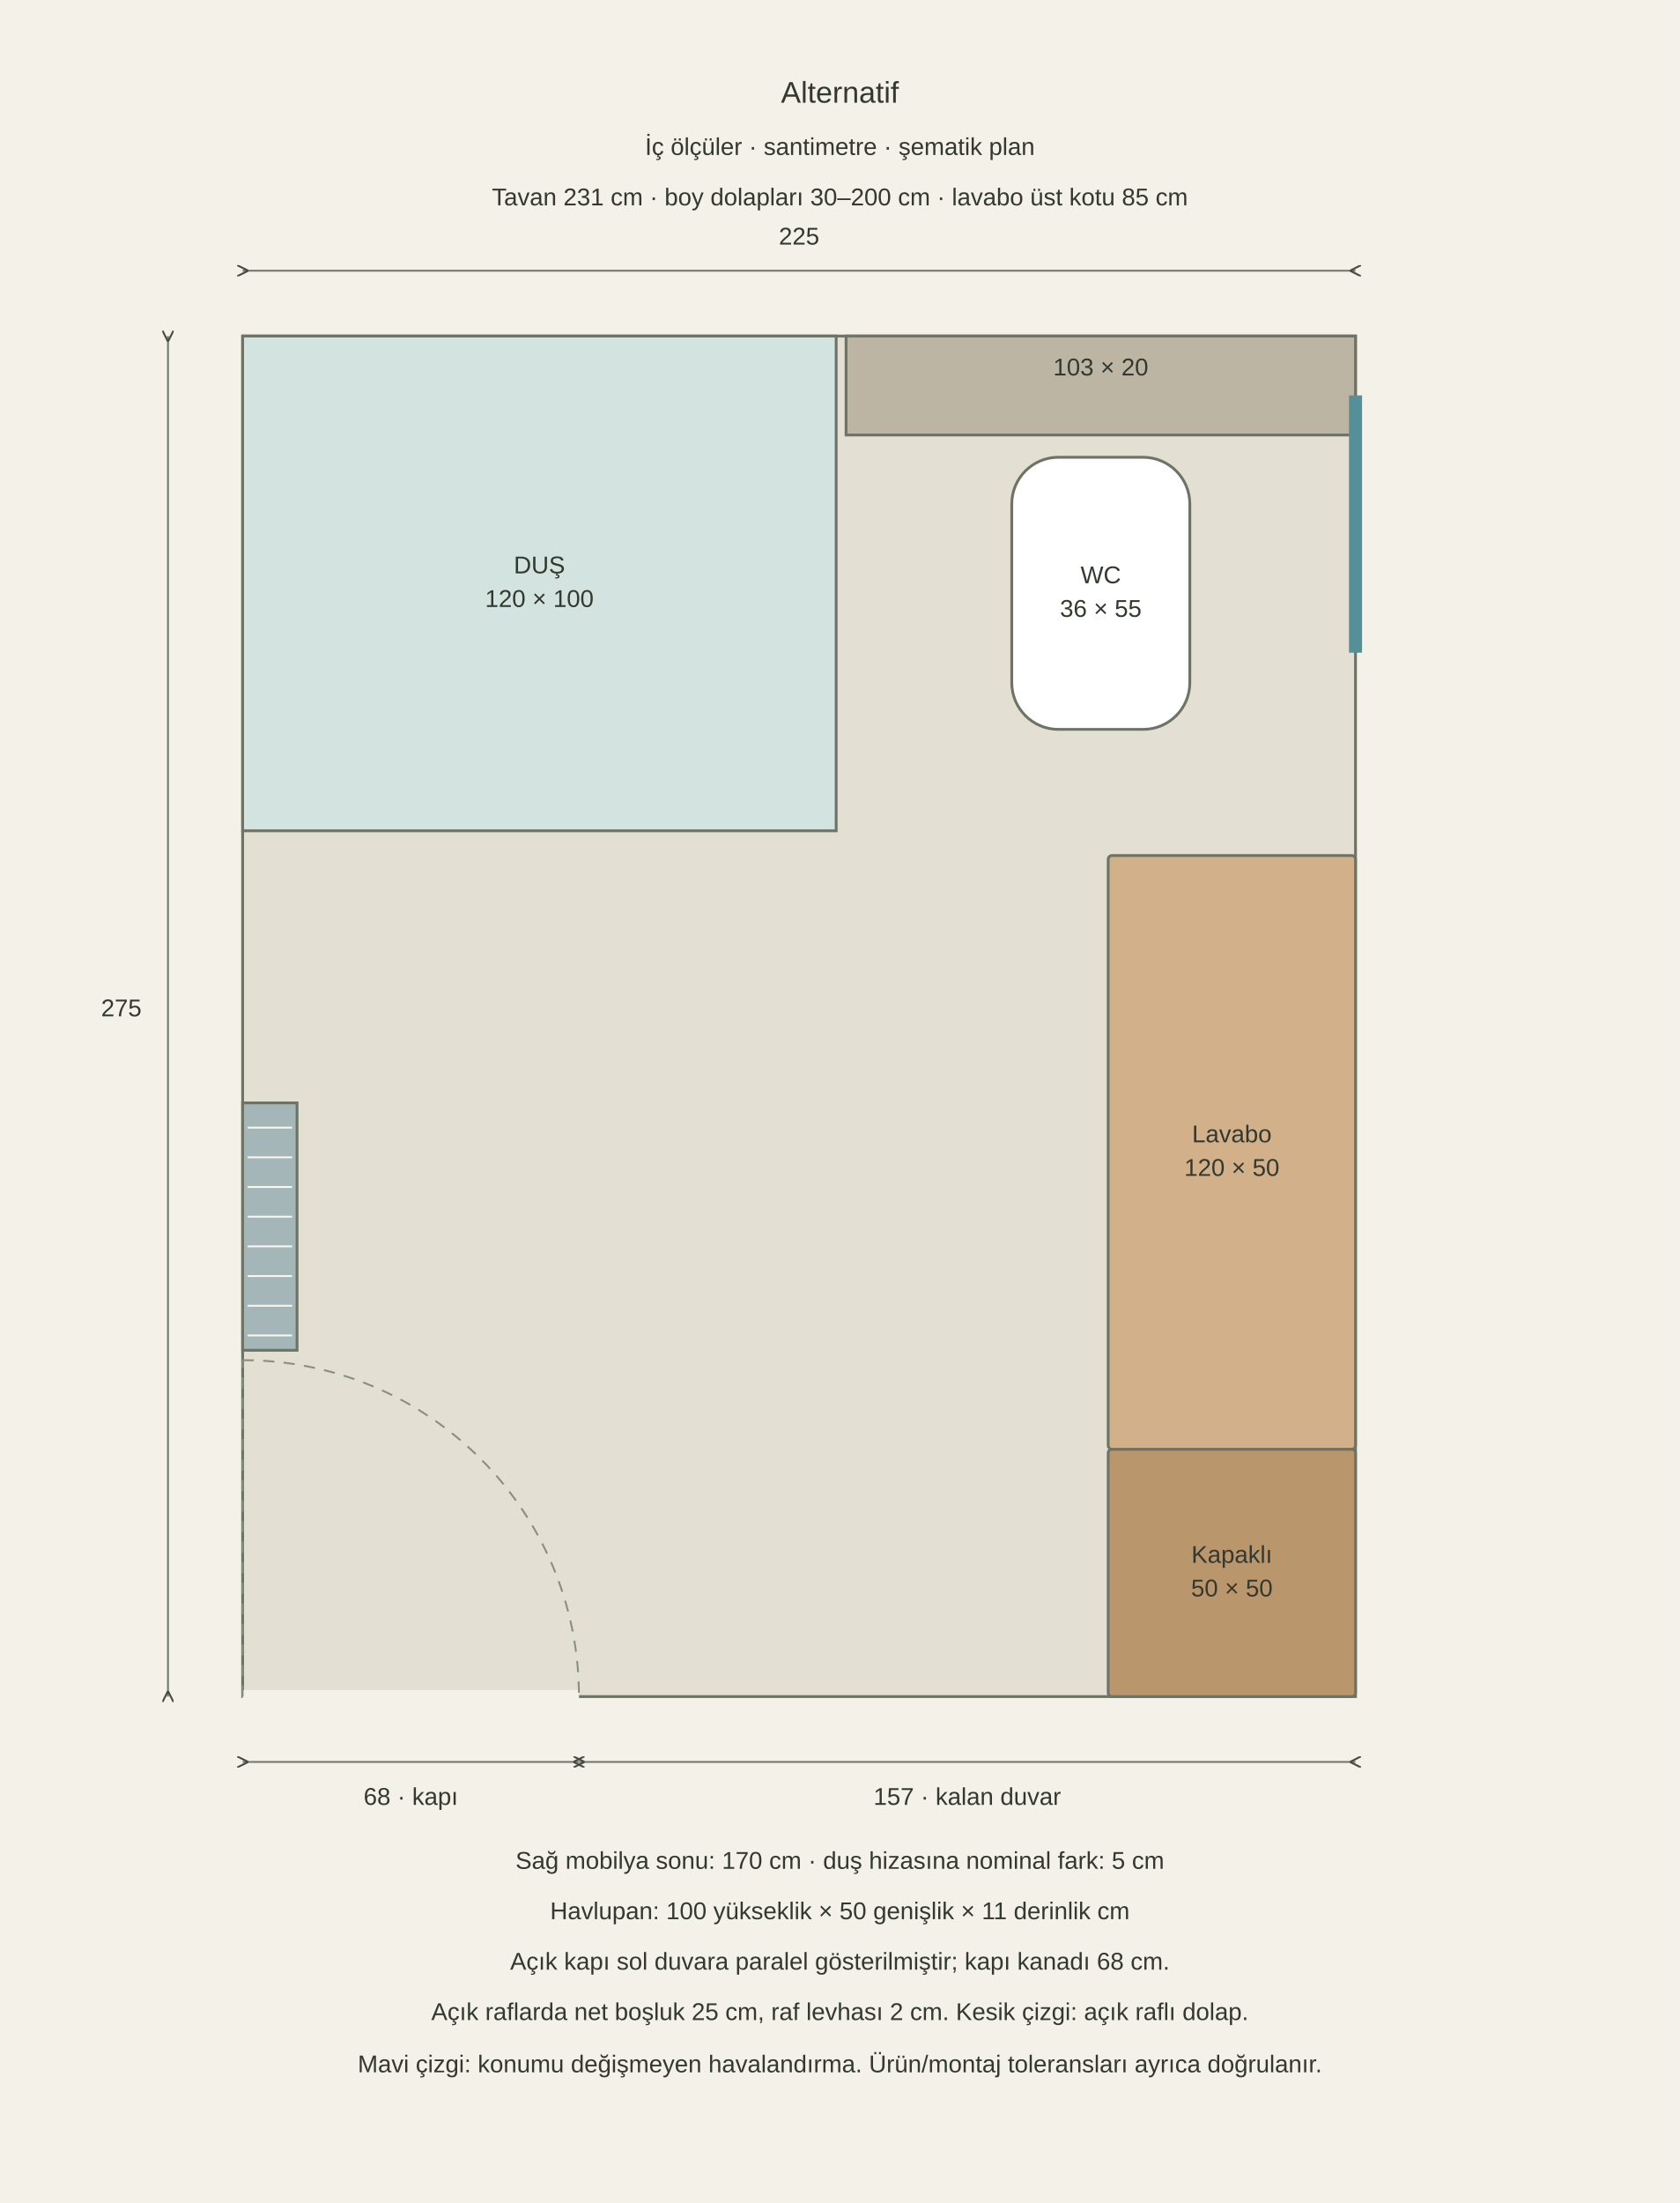
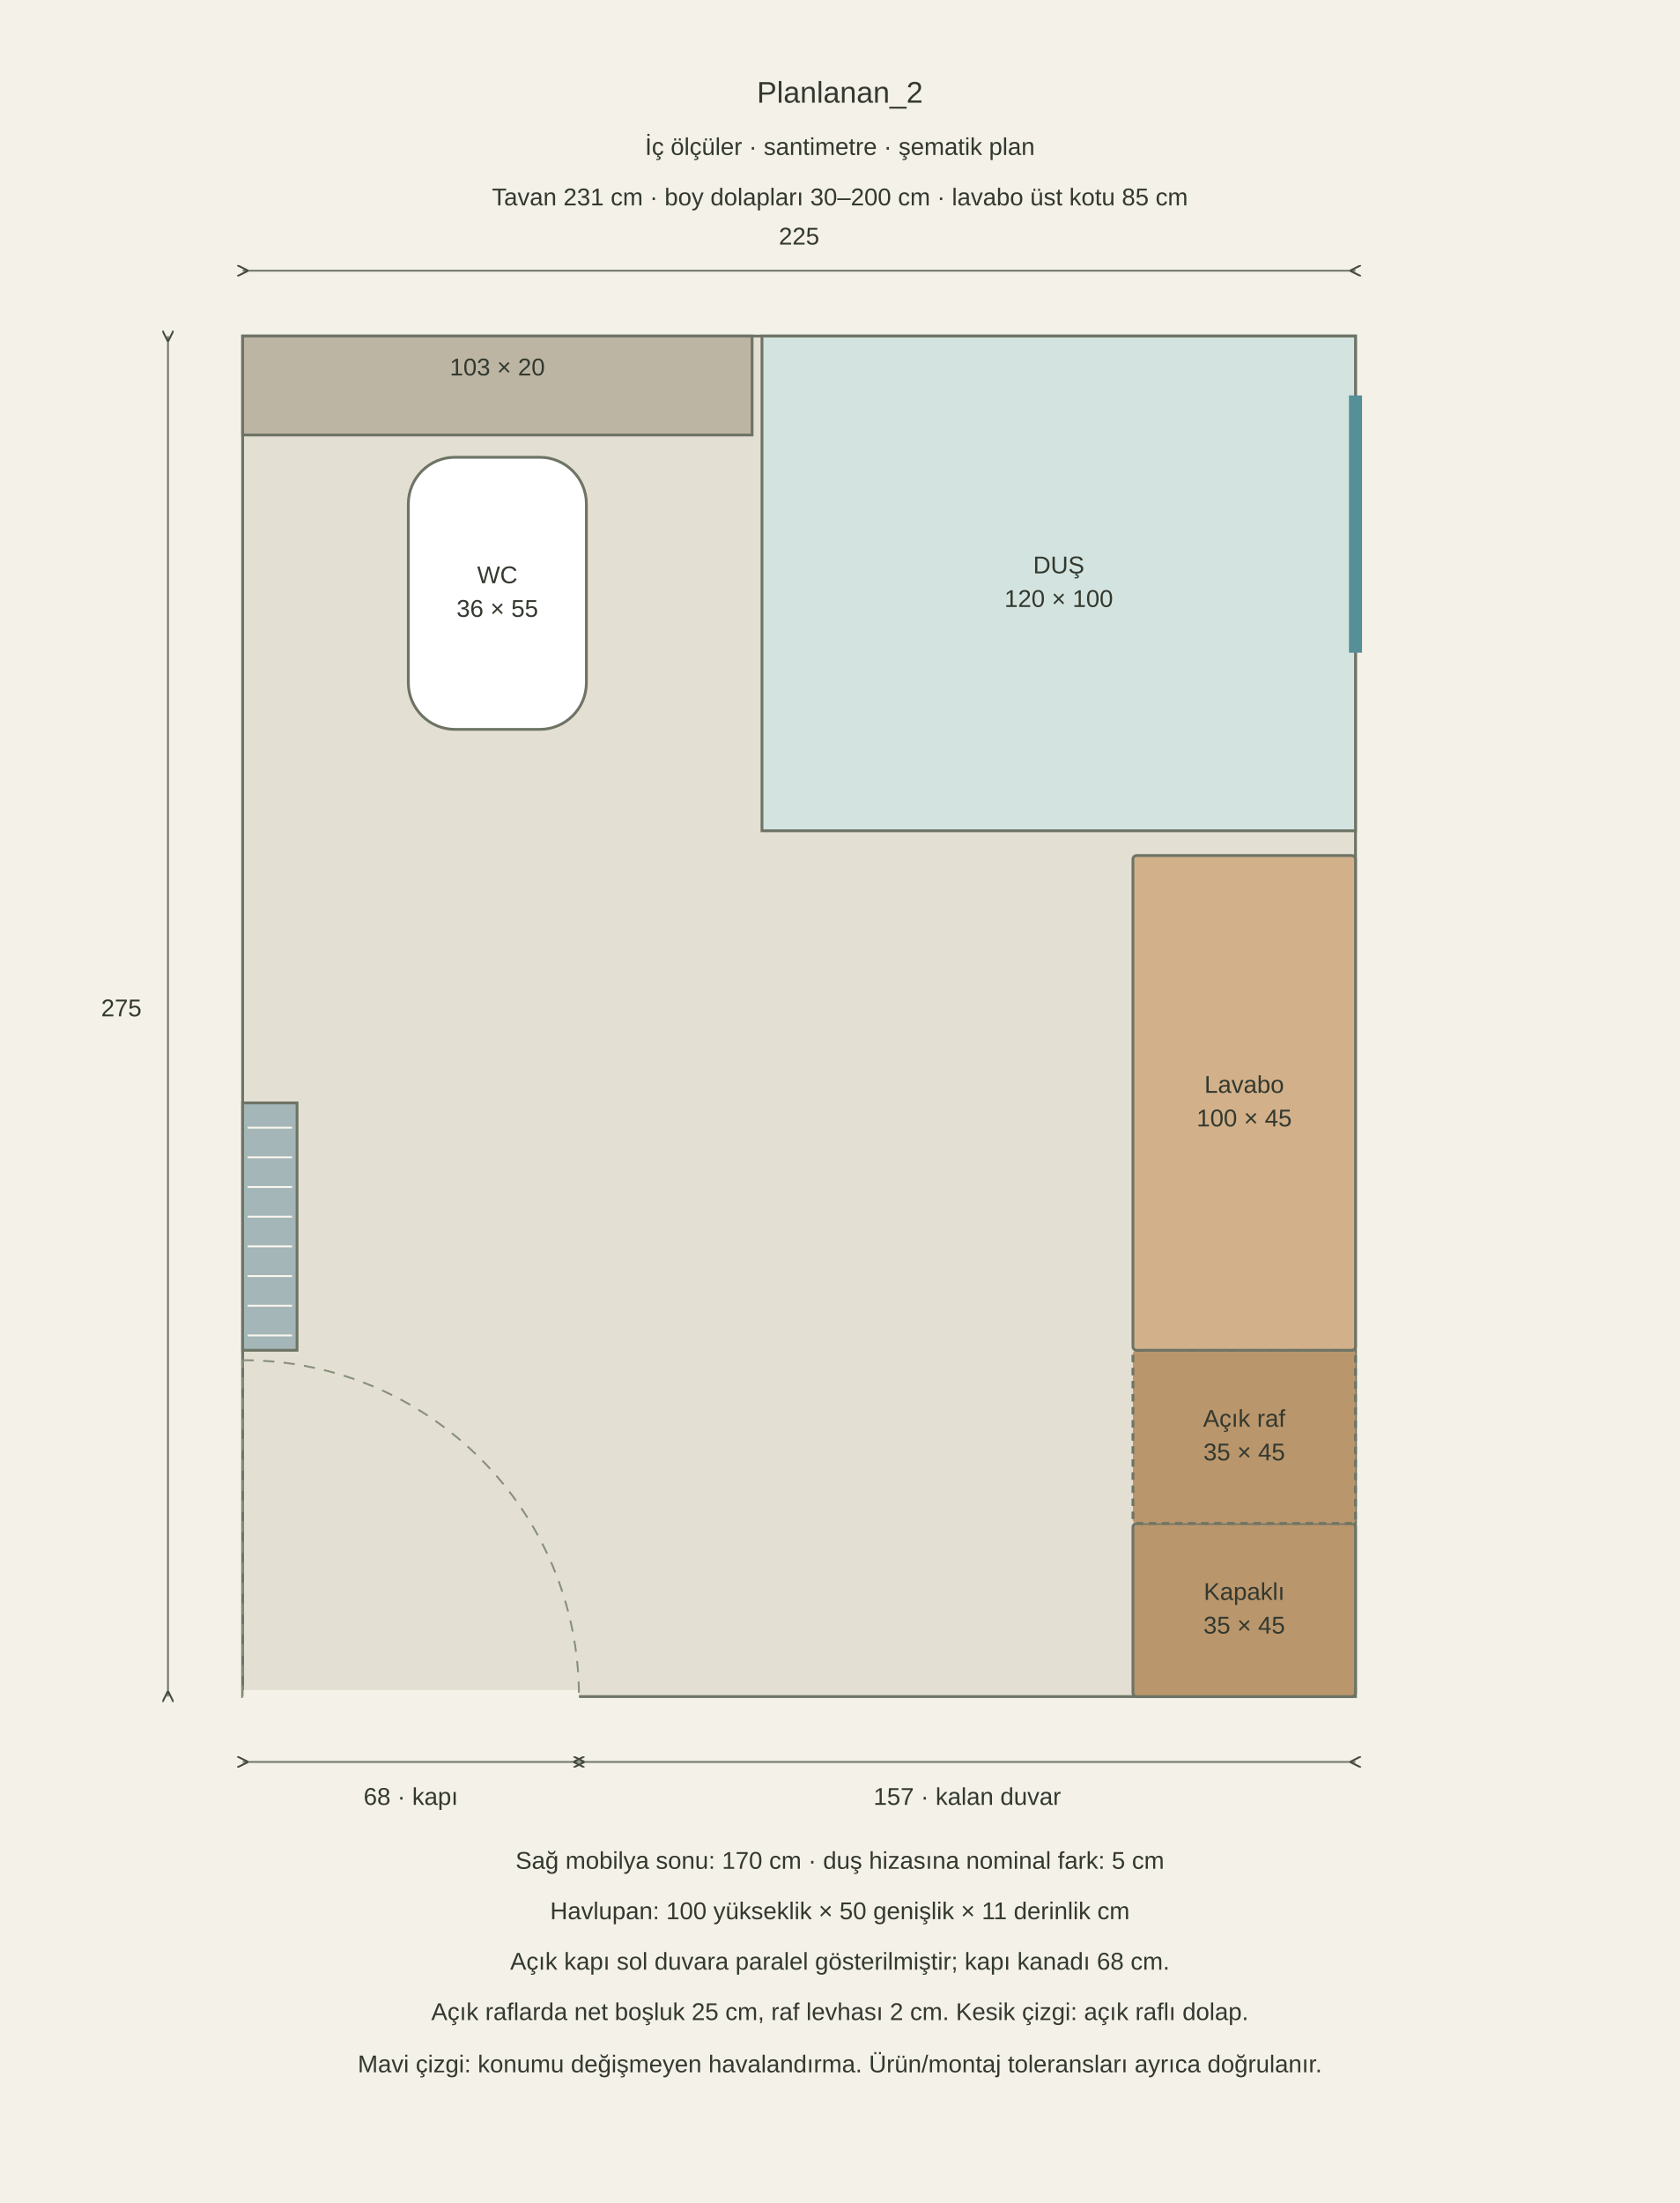
<svg xmlns="http://www.w3.org/2000/svg" width="900" height="1180" viewBox="0 0 900 1180">
  <defs>
    <marker id="arrow" markerWidth="6" markerHeight="6" refX="3" refY="3" orient="auto-start-reverse">
      <path d="M6 0L0 3L6 6" fill="none" stroke="#454a40" />
    </marker>
    <marker id="flow" markerWidth="6" markerHeight="6" refX="6" refY="3" orient="auto">
      <path d="M0 0L6 3L0 6" fill="#526943" />
    </marker>
  </defs>
  <style>text{font-family:Arial,sans-serif;fill:#33392f;font-size:16px}.small{font-size:13px}.dim{stroke:#74796d;stroke-width:1;marker-start:url(#arrow);marker-end:url(#arrow)}</style>
  <rect width="900" height="1180" fill="#f4f1e9" />
-   <text x="450" y="55" text-anchor="middle" class="">Alternatif</text>
+   <text x="450" y="55" text-anchor="middle" class="">Planlanan_2</text>
  <text x="450" y="83" text-anchor="middle" class="small">İç ölçüler · santimetre · şematik plan</text>
  <text x="450" y="110" text-anchor="middle" class="small">Tavan 231 cm · boy dolapları 30–200 cm · lavabo üst kotu 85 cm</text>
  <rect x="130.0" y="180.0" width="596.25" height="728.75" rx="0" fill="#e4dfd3" stroke="#6e7465" stroke-width="1.5" />
-   <rect x="130.0" y="180.0" width="318.0" height="265.0" rx="0" fill="#d3e3df" stroke="#6e7465" stroke-width="1.5" />
-   <text x="289.0" y="307.1" text-anchor="middle" class="small">DUŞ</text>
-   <text x="289.0" y="325.1" text-anchor="middle" class="small">120 × 100</text>
-   <rect x="453.3" y="180.0" width="272.95" height="53.0" rx="0" fill="#bdb5a4" stroke="#6e7465" stroke-width="1.5" />
-   <text x="589.775" y="201.1" text-anchor="middle" class="small">103 × 20</text>
-   <rect x="542.075" y="244.925" width="95.4" height="145.75" rx="25" fill="#fff" stroke="#6e7465" stroke-width="1.5" />
-   <text x="589.775" y="312.4" text-anchor="middle" class="small">WC</text>
-   <text x="589.775" y="330.4" text-anchor="middle" class="small">36 × 55</text>
-   <rect x="593.75" y="776.25" width="132.5" height="132.5" rx="2" fill="#ba966c" stroke="#6e7465" stroke-width="1.5" />
-   <text x="660.0" y="837.1" text-anchor="middle" class="small">Kapaklı</text>
-   <text x="660.0" y="855.1" text-anchor="middle" class="small">50 × 50</text>
-   <rect x="593.75" y="458.25" width="132.5" height="318.0" rx="2" fill="#d1b08a" stroke="#6e7465" stroke-width="1.5" />
-   <text x="660.0" y="611.85" text-anchor="middle" class="small">Lavabo</text>
-   <text x="660.0" y="629.85" text-anchor="middle" class="small">120 × 50</text>
+   <rect x="408.25" y="180.0" width="318.0" height="265.0" rx="0" fill="#d3e3df" stroke="#6e7465" stroke-width="1.5" />
+   <text x="567.25" y="307.1" text-anchor="middle" class="small">DUŞ</text>
+   <text x="567.25" y="325.1" text-anchor="middle" class="small">120 × 100</text>
+   <rect x="130.0" y="180.0" width="272.95" height="53.0" rx="0" fill="#bdb5a4" stroke="#6e7465" stroke-width="1.5" />
+   <text x="266.475" y="201.1" text-anchor="middle" class="small">103 × 20</text>
+   <rect x="218.775" y="244.925" width="95.4" height="145.75" rx="25" fill="#fff" stroke="#6e7465" stroke-width="1.5" />
+   <text x="266.475" y="312.4" text-anchor="middle" class="small">WC</text>
+   <text x="266.475" y="330.4" text-anchor="middle" class="small">36 × 55</text>
+   <rect x="607.0" y="816.0" width="119.25" height="92.75" rx="2" fill="#ba966c" stroke="#6e7465" stroke-width="1.5" />
+   <text x="666.625" y="856.975" text-anchor="middle" class="small">Kapaklı</text>
+   <text x="666.625" y="874.975" text-anchor="middle" class="small">35 × 45</text>
+   <rect x="607.0" y="723.25" width="119.25" height="92.75" rx="2" fill="#ba966c" stroke="#6e7465" stroke-width="1.5" stroke-dasharray="4 3" />
+   <text x="666.625" y="764.225" text-anchor="middle" class="small">Açık raf</text>
+   <text x="666.625" y="782.225" text-anchor="middle" class="small">35 × 45</text>
+   <rect x="607.0" y="458.25" width="119.25" height="265.0" rx="2" fill="#d1b08a" stroke="#6e7465" stroke-width="1.5" />
+   <text x="666.625" y="585.35" text-anchor="middle" class="small">Lavabo</text>
+   <text x="666.625" y="603.35" text-anchor="middle" class="small">100 × 45</text>
  <rect x="130.0" y="590.75" width="29.15" height="132.5" rx="0" fill="#a4b6b7" stroke="#6e7465" stroke-width="1.5" />
  <path d="M132.65,715.3H156.5" stroke="#f9f6ed" />
  <path d="M132.65,699.4H156.5" stroke="#f9f6ed" />
  <path d="M132.65,683.5H156.5" stroke="#f9f6ed" />
  <path d="M132.65,667.6H156.5" stroke="#f9f6ed" />
  <path d="M132.65,651.7H156.5" stroke="#f9f6ed" />
  <path d="M132.65,635.8H156.5" stroke="#f9f6ed" />
  <path d="M132.65,619.9H156.5" stroke="#f9f6ed" />
  <path d="M132.65,604.0H156.5" stroke="#f9f6ed" />
  <path d="M130.0,908.75H310.2" stroke="#f4f1e9" stroke-width="7" />
  <path d="M130.0,908.75V728.55 M130.0,728.55 A180.2,180.2 0 0 1 310.2,908.75" stroke="#879079" stroke-dasharray="6 5" fill="none" />
  <path d="M130.0,145.0L726.25,145.0" class="dim" />
  <text x="428.125" y="131.0" text-anchor="middle" class="small">225</text>
  <path d="M90.0,908.75L90.0,180.0" class="dim" />
  <text x="65.0" y="544.375" text-anchor="middle" class="small">275</text>
  <path d="M130.0,943.75L310.2,943.75" class="dim" />
  <text x="220.1" y="966.75" text-anchor="middle" class="small">68 · kapı</text>
  <path d="M310.2,943.75L726.25,943.75" class="dim" />
  <text x="518.225" y="966.75" text-anchor="middle" class="small">157 · kalan duvar</text>
  <path d="M726.25,349.6V211.8" stroke="#558f98" stroke-width="7" />
  <text x="450" y="1001" text-anchor="middle" class="small">Sağ mobilya sonu: 170 cm · duş hizasına nominal fark: 5 cm</text>
  <text x="450" y="1028" text-anchor="middle" class="small">Havlupan: 100 yükseklik × 50 genişlik × 11 derinlik cm</text>
  <text x="450" y="1055" text-anchor="middle" class="small">Açık kapı sol duvara paralel gösterilmiştir; kapı kanadı 68 cm.</text>
  <text x="450" y="1082" text-anchor="middle" class="small">Açık raflarda net boşluk 25 cm, raf levhası 2 cm. Kesik çizgi: açık raflı dolap.</text>
  <text x="450" y="1110" text-anchor="middle" class="small">Mavi çizgi: konumu değişmeyen havalandırma. Ürün/montaj toleransları ayrıca doğrulanır.</text>
</svg>
